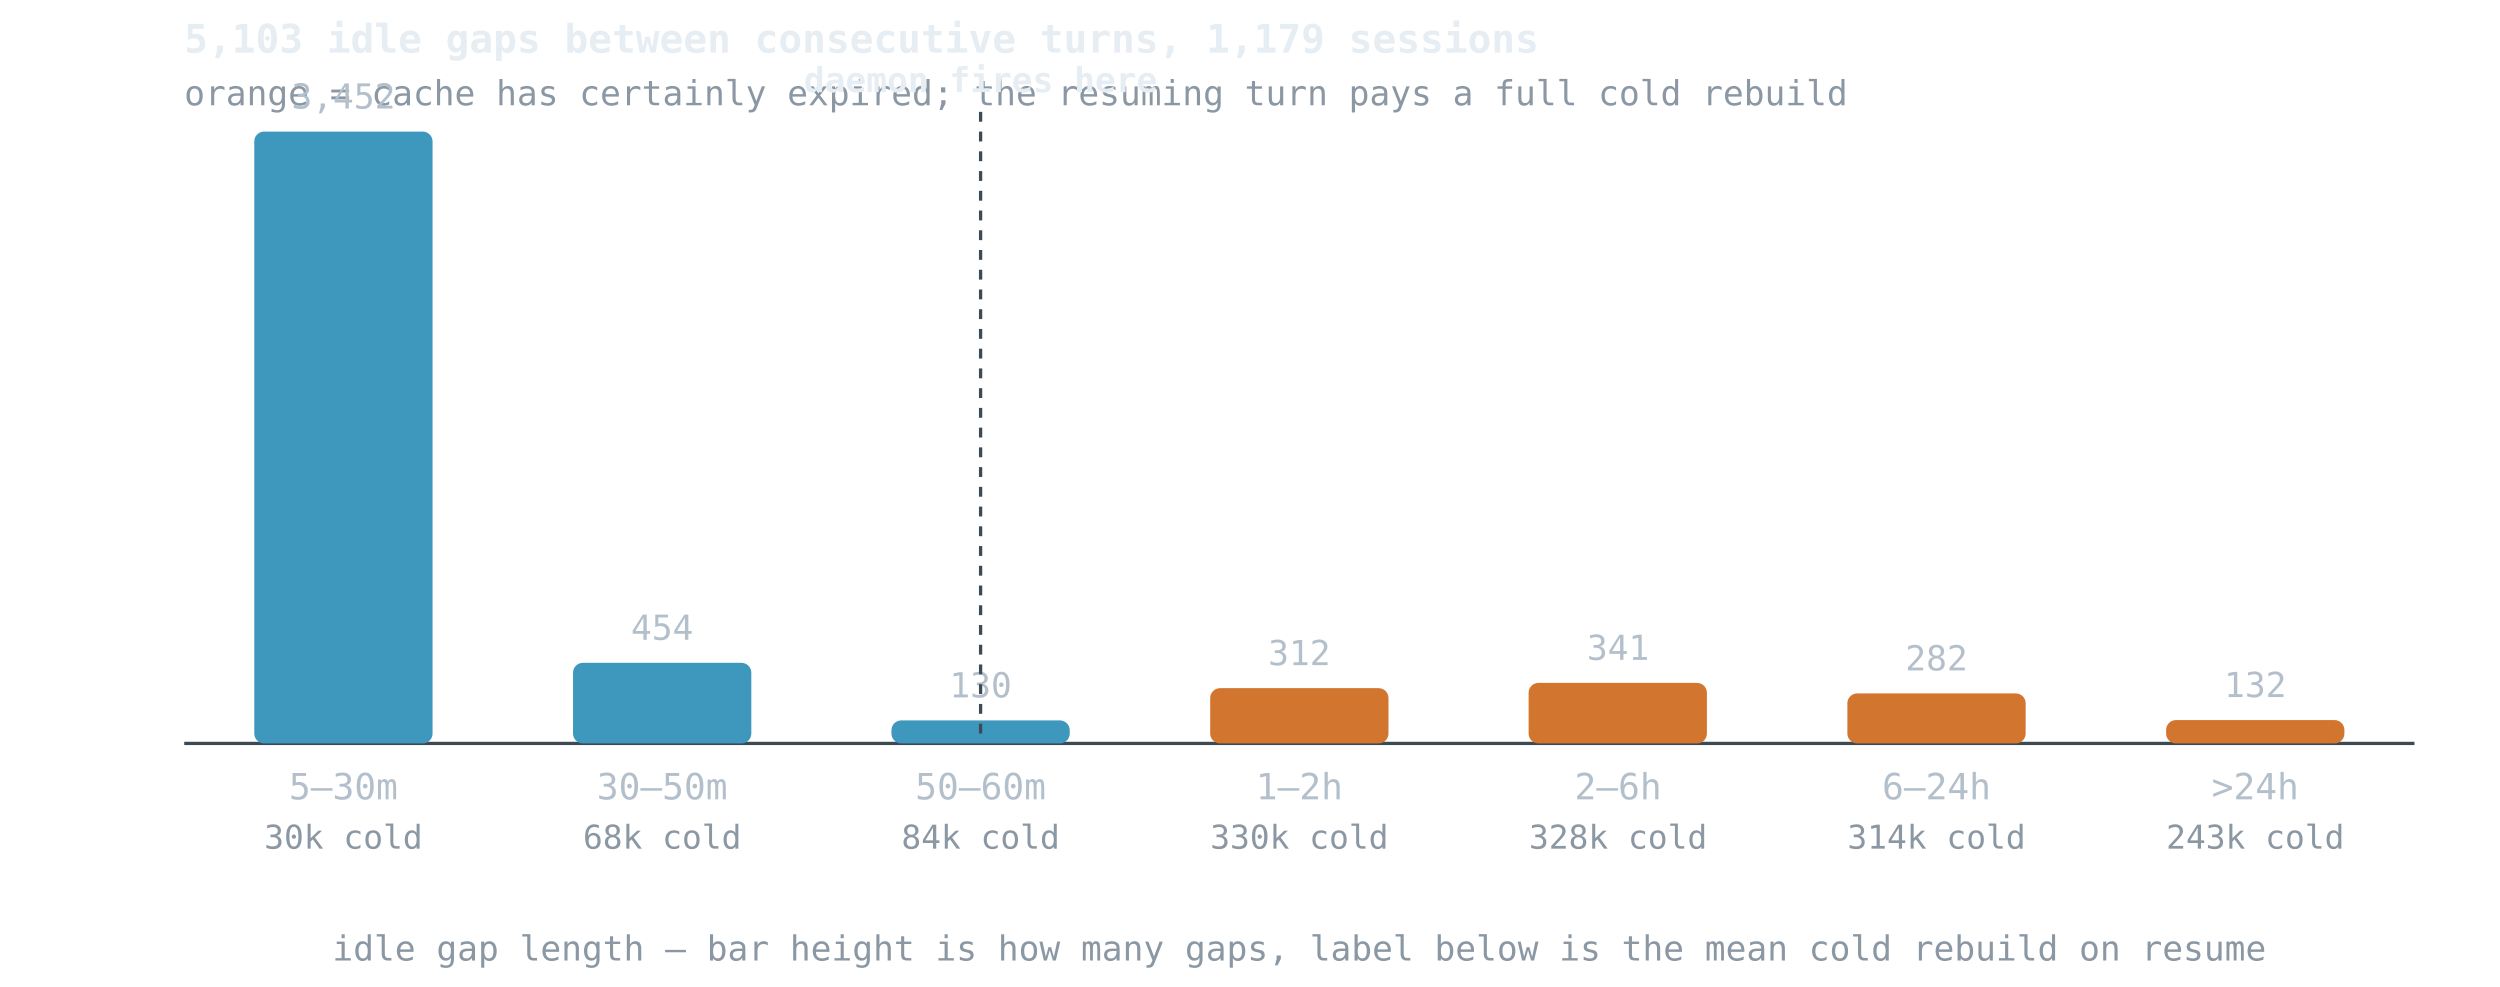
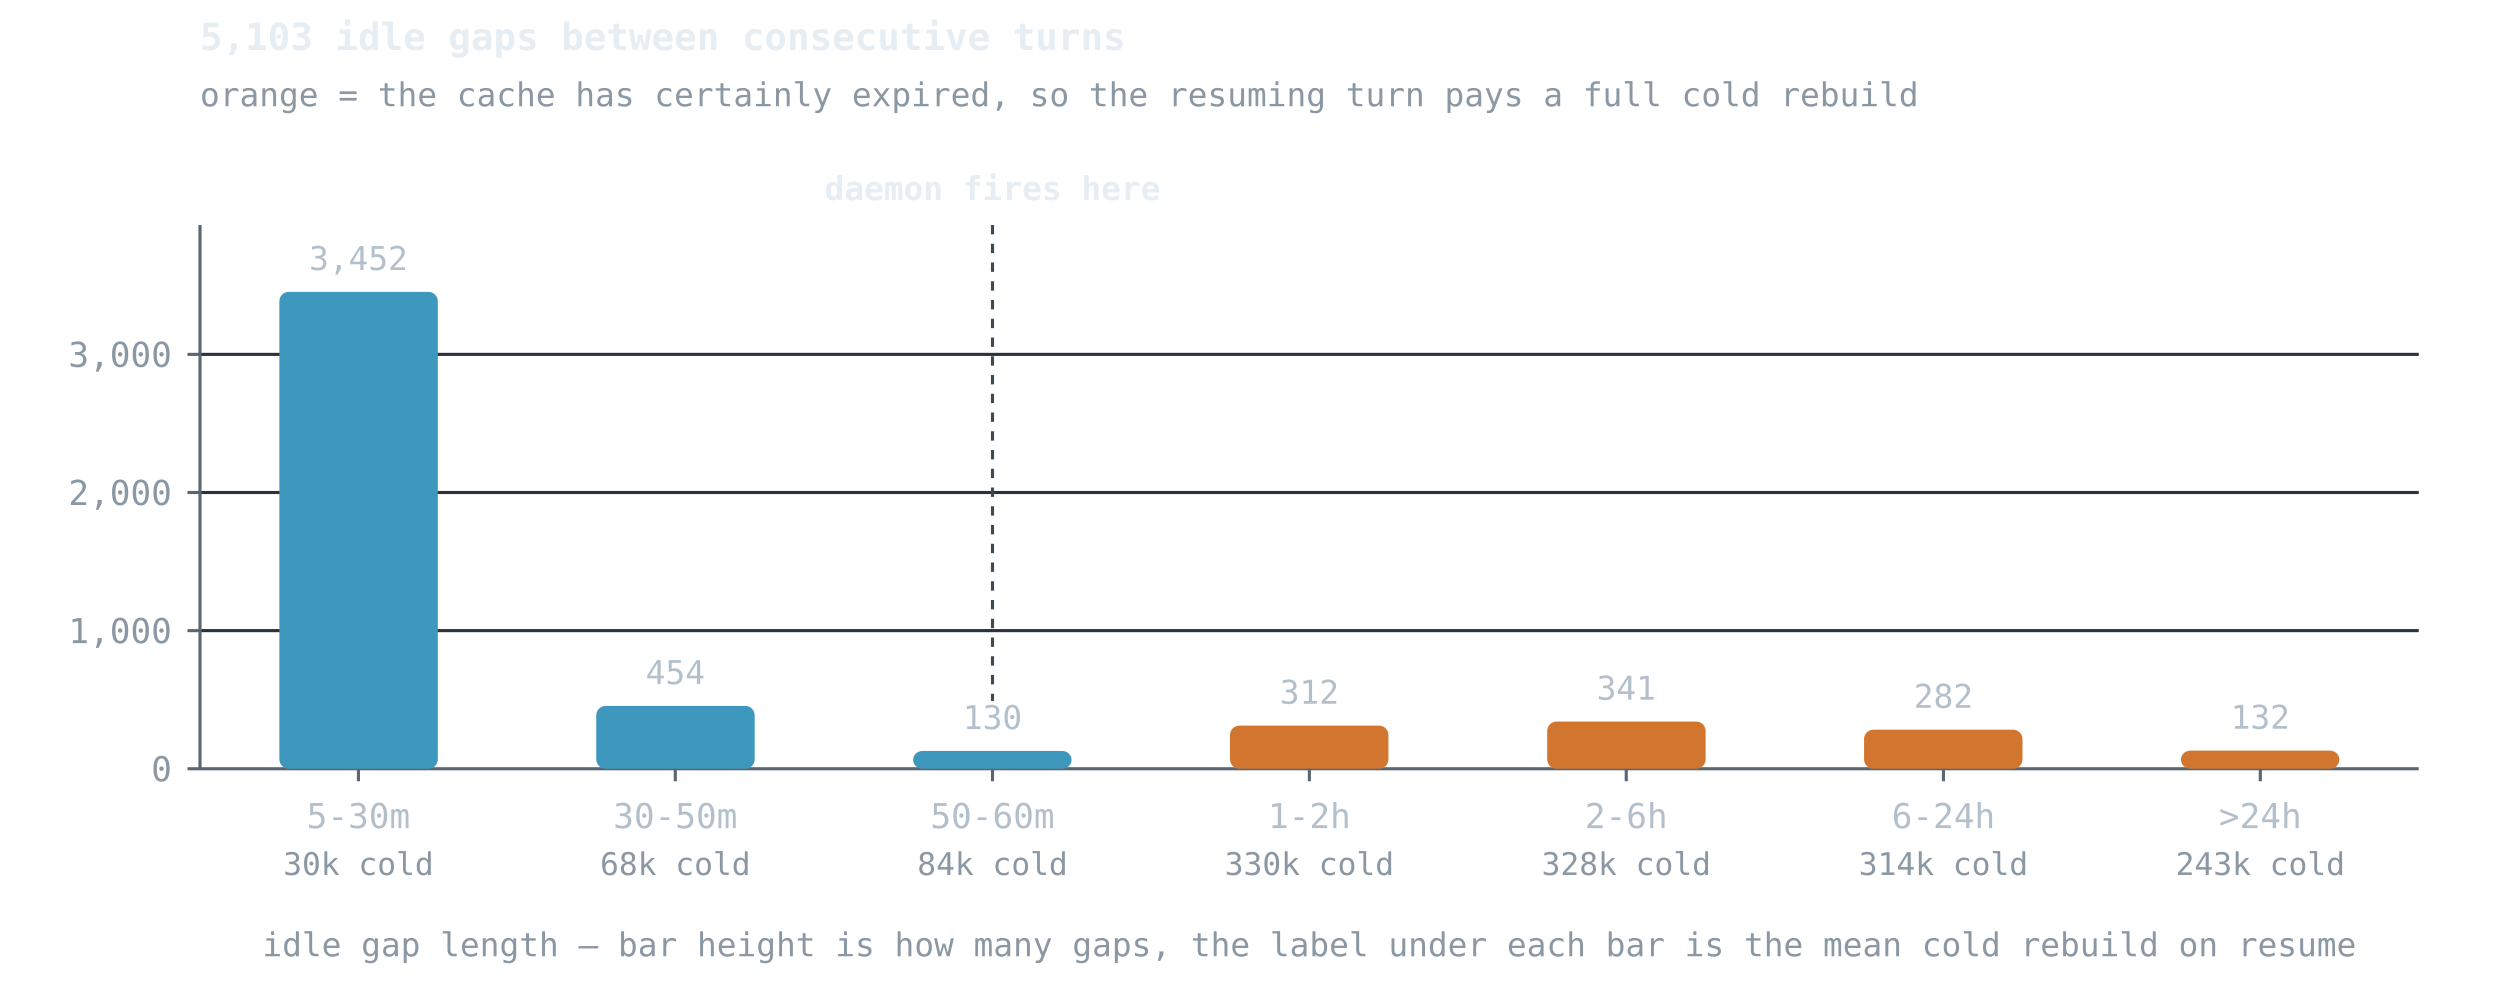
- <svg xmlns="http://www.w3.org/2000/svg" viewBox="0 0 760 300" width="760" height="300" role="img" aria-label="One in five idle gaps outlives the cache and pays a cold rebuild of about 320k tokens">
-   <text x="56.0" y="16.0" text-anchor="start" fill="#E6EDF3" font-size="12" font-weight="600" font-family="ui-monospace,SFMono-Regular,Menlo,monospace">5,103 idle gaps between consecutive turns, 1,179 sessions</text>
-   <text x="56.0" y="32.0" text-anchor="start" fill="#8B98A4" font-size="10.5" font-weight="400" font-family="ui-monospace,SFMono-Regular,Menlo,monospace">orange = cache has certainly expired; the resuming turn pays a full cold rebuild</text>
-   <line x1="56" y1="226" x2="734" y2="226" stroke="#3D4A54" stroke-width="1" />
-   <rect x="77.3" y="40.0" width="54.2" height="186.0" rx="3" fill="#3E97BD" />
-   <text x="104.4" y="33.0" text-anchor="middle" fill="#B3C0CB" font-size="10.5" font-weight="400" font-family="ui-monospace,SFMono-Regular,Menlo,monospace">3,452</text>
-   <text x="104.4" y="243.0" text-anchor="middle" fill="#B3C0CB" font-size="11" font-weight="400" font-family="ui-monospace,SFMono-Regular,Menlo,monospace">5–30m</text>
-   <text x="104.4" y="258.0" text-anchor="middle" fill="#8B98A4" font-size="10" font-weight="400" font-family="ui-monospace,SFMono-Regular,Menlo,monospace">30k cold</text>
-   <rect x="174.2" y="201.5" width="54.2" height="24.5" rx="3" fill="#3E97BD" />
-   <text x="201.3" y="194.5" text-anchor="middle" fill="#B3C0CB" font-size="10.5" font-weight="400" font-family="ui-monospace,SFMono-Regular,Menlo,monospace">454</text>
-   <text x="201.3" y="243.0" text-anchor="middle" fill="#B3C0CB" font-size="11" font-weight="400" font-family="ui-monospace,SFMono-Regular,Menlo,monospace">30–50m</text>
-   <text x="201.3" y="258.0" text-anchor="middle" fill="#8B98A4" font-size="10" font-weight="400" font-family="ui-monospace,SFMono-Regular,Menlo,monospace">68k cold</text>
-   <rect x="271.0" y="219.0" width="54.2" height="7.0" rx="3" fill="#3E97BD" />
-   <text x="298.1" y="212.0" text-anchor="middle" fill="#B3C0CB" font-size="10.5" font-weight="400" font-family="ui-monospace,SFMono-Regular,Menlo,monospace">130</text>
-   <text x="298.1" y="243.0" text-anchor="middle" fill="#B3C0CB" font-size="11" font-weight="400" font-family="ui-monospace,SFMono-Regular,Menlo,monospace">50–60m</text>
-   <text x="298.1" y="258.0" text-anchor="middle" fill="#8B98A4" font-size="10" font-weight="400" font-family="ui-monospace,SFMono-Regular,Menlo,monospace">84k cold</text>
-   <rect x="367.9" y="209.2" width="54.2" height="16.8" rx="3" fill="#D2762F" />
-   <text x="395.0" y="202.2" text-anchor="middle" fill="#B3C0CB" font-size="10.5" font-weight="400" font-family="ui-monospace,SFMono-Regular,Menlo,monospace">312</text>
-   <text x="395.0" y="243.0" text-anchor="middle" fill="#B3C0CB" font-size="11" font-weight="400" font-family="ui-monospace,SFMono-Regular,Menlo,monospace">1–2h</text>
-   <text x="395.0" y="258.0" text-anchor="middle" fill="#8B98A4" font-size="10" font-weight="400" font-family="ui-monospace,SFMono-Regular,Menlo,monospace">330k cold</text>
-   <rect x="464.7" y="207.6" width="54.2" height="18.4" rx="3" fill="#D2762F" />
-   <text x="491.9" y="200.6" text-anchor="middle" fill="#B3C0CB" font-size="10.5" font-weight="400" font-family="ui-monospace,SFMono-Regular,Menlo,monospace">341</text>
-   <text x="491.9" y="243.0" text-anchor="middle" fill="#B3C0CB" font-size="11" font-weight="400" font-family="ui-monospace,SFMono-Regular,Menlo,monospace">2–6h</text>
-   <text x="491.9" y="258.0" text-anchor="middle" fill="#8B98A4" font-size="10" font-weight="400" font-family="ui-monospace,SFMono-Regular,Menlo,monospace">328k cold</text>
-   <rect x="561.6" y="210.8" width="54.2" height="15.2" rx="3" fill="#D2762F" />
-   <text x="588.7" y="203.8" text-anchor="middle" fill="#B3C0CB" font-size="10.5" font-weight="400" font-family="ui-monospace,SFMono-Regular,Menlo,monospace">282</text>
-   <text x="588.7" y="243.0" text-anchor="middle" fill="#B3C0CB" font-size="11" font-weight="400" font-family="ui-monospace,SFMono-Regular,Menlo,monospace">6–24h</text>
-   <text x="588.7" y="258.0" text-anchor="middle" fill="#8B98A4" font-size="10" font-weight="400" font-family="ui-monospace,SFMono-Regular,Menlo,monospace">314k cold</text>
-   <rect x="658.5" y="218.9" width="54.2" height="7.1" rx="3" fill="#D2762F" />
-   <text x="685.6" y="211.9" text-anchor="middle" fill="#B3C0CB" font-size="10.5" font-weight="400" font-family="ui-monospace,SFMono-Regular,Menlo,monospace">132</text>
-   <text x="685.6" y="243.0" text-anchor="middle" fill="#B3C0CB" font-size="11" font-weight="400" font-family="ui-monospace,SFMono-Regular,Menlo,monospace">&gt;24h</text>
-   <text x="685.6" y="258.0" text-anchor="middle" fill="#8B98A4" font-size="10" font-weight="400" font-family="ui-monospace,SFMono-Regular,Menlo,monospace">243k cold</text>
-   <line x1="298.1" y1="34" x2="298.1" y2="226" stroke="#3D4A54" stroke-width="1" stroke-dasharray="3 3" />
-   <text x="298.1" y="28.0" text-anchor="middle" fill="#E6EDF3" font-size="10.5" font-weight="600" font-family="ui-monospace,SFMono-Regular,Menlo,monospace">daemon fires here</text>
-   <text x="395.0" y="292.0" text-anchor="middle" fill="#8B98A4" font-size="10.5" font-weight="400" font-family="ui-monospace,SFMono-Regular,Menlo,monospace">idle gap length — bar height is how many gaps, label below is the mean cold rebuild on resume</text>
+ <svg xmlns="http://www.w3.org/2000/svg" viewBox="0 0 800 318" width="800" height="318" role="img" aria-label="One in five idle gaps outlives the cache and pays a cold rebuild of about 320k tokens">
+   <text x="64.0" y="16.0" text-anchor="start" fill="#E6EDF3" font-size="12" font-weight="600" font-family="ui-monospace,SFMono-Regular,Menlo,monospace">5,103 idle gaps between consecutive turns</text>
+   <text x="64.0" y="34.0" text-anchor="start" fill="#8B98A4" font-size="10.5" font-weight="400" font-family="ui-monospace,SFMono-Regular,Menlo,monospace">orange = the cache has certainly expired, so the resuming turn pays a full cold rebuild</text>
+   <line x1="64.0" y1="201.8" x2="774.0" y2="201.8" stroke="#2A333B" stroke-width="1" />
+   <line x1="60.0" y1="201.8" x2="64.0" y2="201.8" stroke="#5A6772" stroke-width="1" />
+   <text x="55.0" y="205.8" text-anchor="end" fill="#8B98A4" font-size="11" font-weight="400" font-family="ui-monospace,SFMono-Regular,Menlo,monospace">1,000</text>
+   <line x1="64.0" y1="157.6" x2="774.0" y2="157.6" stroke="#2A333B" stroke-width="1" />
+   <line x1="60.0" y1="157.6" x2="64.0" y2="157.6" stroke="#5A6772" stroke-width="1" />
+   <text x="55.0" y="161.6" text-anchor="end" fill="#8B98A4" font-size="11" font-weight="400" font-family="ui-monospace,SFMono-Regular,Menlo,monospace">2,000</text>
+   <line x1="64.0" y1="113.4" x2="774.0" y2="113.4" stroke="#2A333B" stroke-width="1" />
+   <line x1="60.0" y1="113.4" x2="64.0" y2="113.4" stroke="#5A6772" stroke-width="1" />
+   <text x="55.0" y="117.4" text-anchor="end" fill="#8B98A4" font-size="11" font-weight="400" font-family="ui-monospace,SFMono-Regular,Menlo,monospace">3,000</text>
+   <line x1="60.0" y1="246.0" x2="64.0" y2="246.0" stroke="#5A6772" stroke-width="1" />
+   <text x="55.0" y="250.0" text-anchor="end" fill="#8B98A4" font-size="11" font-weight="400" font-family="ui-monospace,SFMono-Regular,Menlo,monospace">0</text>
+   <line x1="64.0" y1="72.0" x2="64.0" y2="246.0" stroke="#5A6772" stroke-width="1" />
+   <line x1="64.0" y1="246.0" x2="774.0" y2="246.0" stroke="#5A6772" stroke-width="1" />
+   <rect x="89.4" y="93.4" width="50.7" height="152.6" rx="3" fill="#3E97BD" />
+   <text x="114.7" y="86.4" text-anchor="middle" fill="#B3C0CB" font-size="10.5" font-weight="400" font-family="ui-monospace,SFMono-Regular,Menlo,monospace">3,452</text>
+   <line x1="114.7" y1="246.0" x2="114.7" y2="250.0" stroke="#5A6772" stroke-width="1" />
+   <text x="114.7" y="265.0" text-anchor="middle" fill="#B3C0CB" font-size="11" font-weight="400" font-family="ui-monospace,SFMono-Regular,Menlo,monospace">5-30m</text>
+   <text x="114.7" y="280.0" text-anchor="middle" fill="#8B98A4" font-size="10" font-weight="400" font-family="ui-monospace,SFMono-Regular,Menlo,monospace">30k cold</text>
+   <rect x="190.8" y="225.9" width="50.7" height="20.1" rx="3" fill="#3E97BD" />
+   <text x="216.1" y="218.9" text-anchor="middle" fill="#B3C0CB" font-size="10.5" font-weight="400" font-family="ui-monospace,SFMono-Regular,Menlo,monospace">454</text>
+   <line x1="216.1" y1="246.0" x2="216.1" y2="250.0" stroke="#5A6772" stroke-width="1" />
+   <text x="216.1" y="265.0" text-anchor="middle" fill="#B3C0CB" font-size="11" font-weight="400" font-family="ui-monospace,SFMono-Regular,Menlo,monospace">30-50m</text>
+   <text x="216.1" y="280.0" text-anchor="middle" fill="#8B98A4" font-size="10" font-weight="400" font-family="ui-monospace,SFMono-Regular,Menlo,monospace">68k cold</text>
+   <rect x="292.2" y="240.3" width="50.7" height="5.7" rx="3" fill="#3E97BD" />
+   <text x="317.6" y="233.3" text-anchor="middle" fill="#B3C0CB" font-size="10.5" font-weight="400" font-family="ui-monospace,SFMono-Regular,Menlo,monospace">130</text>
+   <line x1="317.6" y1="246.0" x2="317.6" y2="250.0" stroke="#5A6772" stroke-width="1" />
+   <text x="317.6" y="265.0" text-anchor="middle" fill="#B3C0CB" font-size="11" font-weight="400" font-family="ui-monospace,SFMono-Regular,Menlo,monospace">50-60m</text>
+   <text x="317.6" y="280.0" text-anchor="middle" fill="#8B98A4" font-size="10" font-weight="400" font-family="ui-monospace,SFMono-Regular,Menlo,monospace">84k cold</text>
+   <rect x="393.6" y="232.2" width="50.7" height="13.8" rx="3" fill="#D2762F" />
+   <text x="419.0" y="225.2" text-anchor="middle" fill="#B3C0CB" font-size="10.5" font-weight="400" font-family="ui-monospace,SFMono-Regular,Menlo,monospace">312</text>
+   <line x1="419.0" y1="246.0" x2="419.0" y2="250.0" stroke="#5A6772" stroke-width="1" />
+   <text x="419.0" y="265.0" text-anchor="middle" fill="#B3C0CB" font-size="11" font-weight="400" font-family="ui-monospace,SFMono-Regular,Menlo,monospace">1-2h</text>
+   <text x="419.0" y="280.0" text-anchor="middle" fill="#8B98A4" font-size="10" font-weight="400" font-family="ui-monospace,SFMono-Regular,Menlo,monospace">330k cold</text>
+   <rect x="495.1" y="230.9" width="50.7" height="15.1" rx="3" fill="#D2762F" />
+   <text x="520.4" y="223.9" text-anchor="middle" fill="#B3C0CB" font-size="10.5" font-weight="400" font-family="ui-monospace,SFMono-Regular,Menlo,monospace">341</text>
+   <line x1="520.4" y1="246.0" x2="520.4" y2="250.0" stroke="#5A6772" stroke-width="1" />
+   <text x="520.4" y="265.0" text-anchor="middle" fill="#B3C0CB" font-size="11" font-weight="400" font-family="ui-monospace,SFMono-Regular,Menlo,monospace">2-6h</text>
+   <text x="520.4" y="280.0" text-anchor="middle" fill="#8B98A4" font-size="10" font-weight="400" font-family="ui-monospace,SFMono-Regular,Menlo,monospace">328k cold</text>
+   <rect x="596.5" y="233.5" width="50.7" height="12.5" rx="3" fill="#D2762F" />
+   <text x="621.9" y="226.5" text-anchor="middle" fill="#B3C0CB" font-size="10.5" font-weight="400" font-family="ui-monospace,SFMono-Regular,Menlo,monospace">282</text>
+   <line x1="621.9" y1="246.0" x2="621.9" y2="250.0" stroke="#5A6772" stroke-width="1" />
+   <text x="621.9" y="265.0" text-anchor="middle" fill="#B3C0CB" font-size="11" font-weight="400" font-family="ui-monospace,SFMono-Regular,Menlo,monospace">6-24h</text>
+   <text x="621.9" y="280.0" text-anchor="middle" fill="#8B98A4" font-size="10" font-weight="400" font-family="ui-monospace,SFMono-Regular,Menlo,monospace">314k cold</text>
+   <rect x="697.9" y="240.2" width="50.7" height="5.8" rx="3" fill="#D2762F" />
+   <text x="723.3" y="233.2" text-anchor="middle" fill="#B3C0CB" font-size="10.5" font-weight="400" font-family="ui-monospace,SFMono-Regular,Menlo,monospace">132</text>
+   <line x1="723.3" y1="246.0" x2="723.3" y2="250.0" stroke="#5A6772" stroke-width="1" />
+   <text x="723.3" y="265.0" text-anchor="middle" fill="#B3C0CB" font-size="11" font-weight="400" font-family="ui-monospace,SFMono-Regular,Menlo,monospace">&gt;24h</text>
+   <text x="723.3" y="280.0" text-anchor="middle" fill="#8B98A4" font-size="10" font-weight="400" font-family="ui-monospace,SFMono-Regular,Menlo,monospace">243k cold</text>
+   <line x1="317.6" y1="72.0" x2="317.6" y2="224.3" stroke="#3D4A54" stroke-width="1" stroke-dasharray="3 3" />
+   <text x="317.6" y="64.0" text-anchor="middle" fill="#E6EDF3" font-size="10.5" font-weight="600" font-family="ui-monospace,SFMono-Regular,Menlo,monospace">daemon fires here</text>
+   <text x="419.0" y="306.0" text-anchor="middle" fill="#8B98A4" font-size="10.5" font-weight="400" font-family="ui-monospace,SFMono-Regular,Menlo,monospace">idle gap length — bar height is how many gaps, the label under each bar is the mean cold rebuild on resume</text>
</svg>
